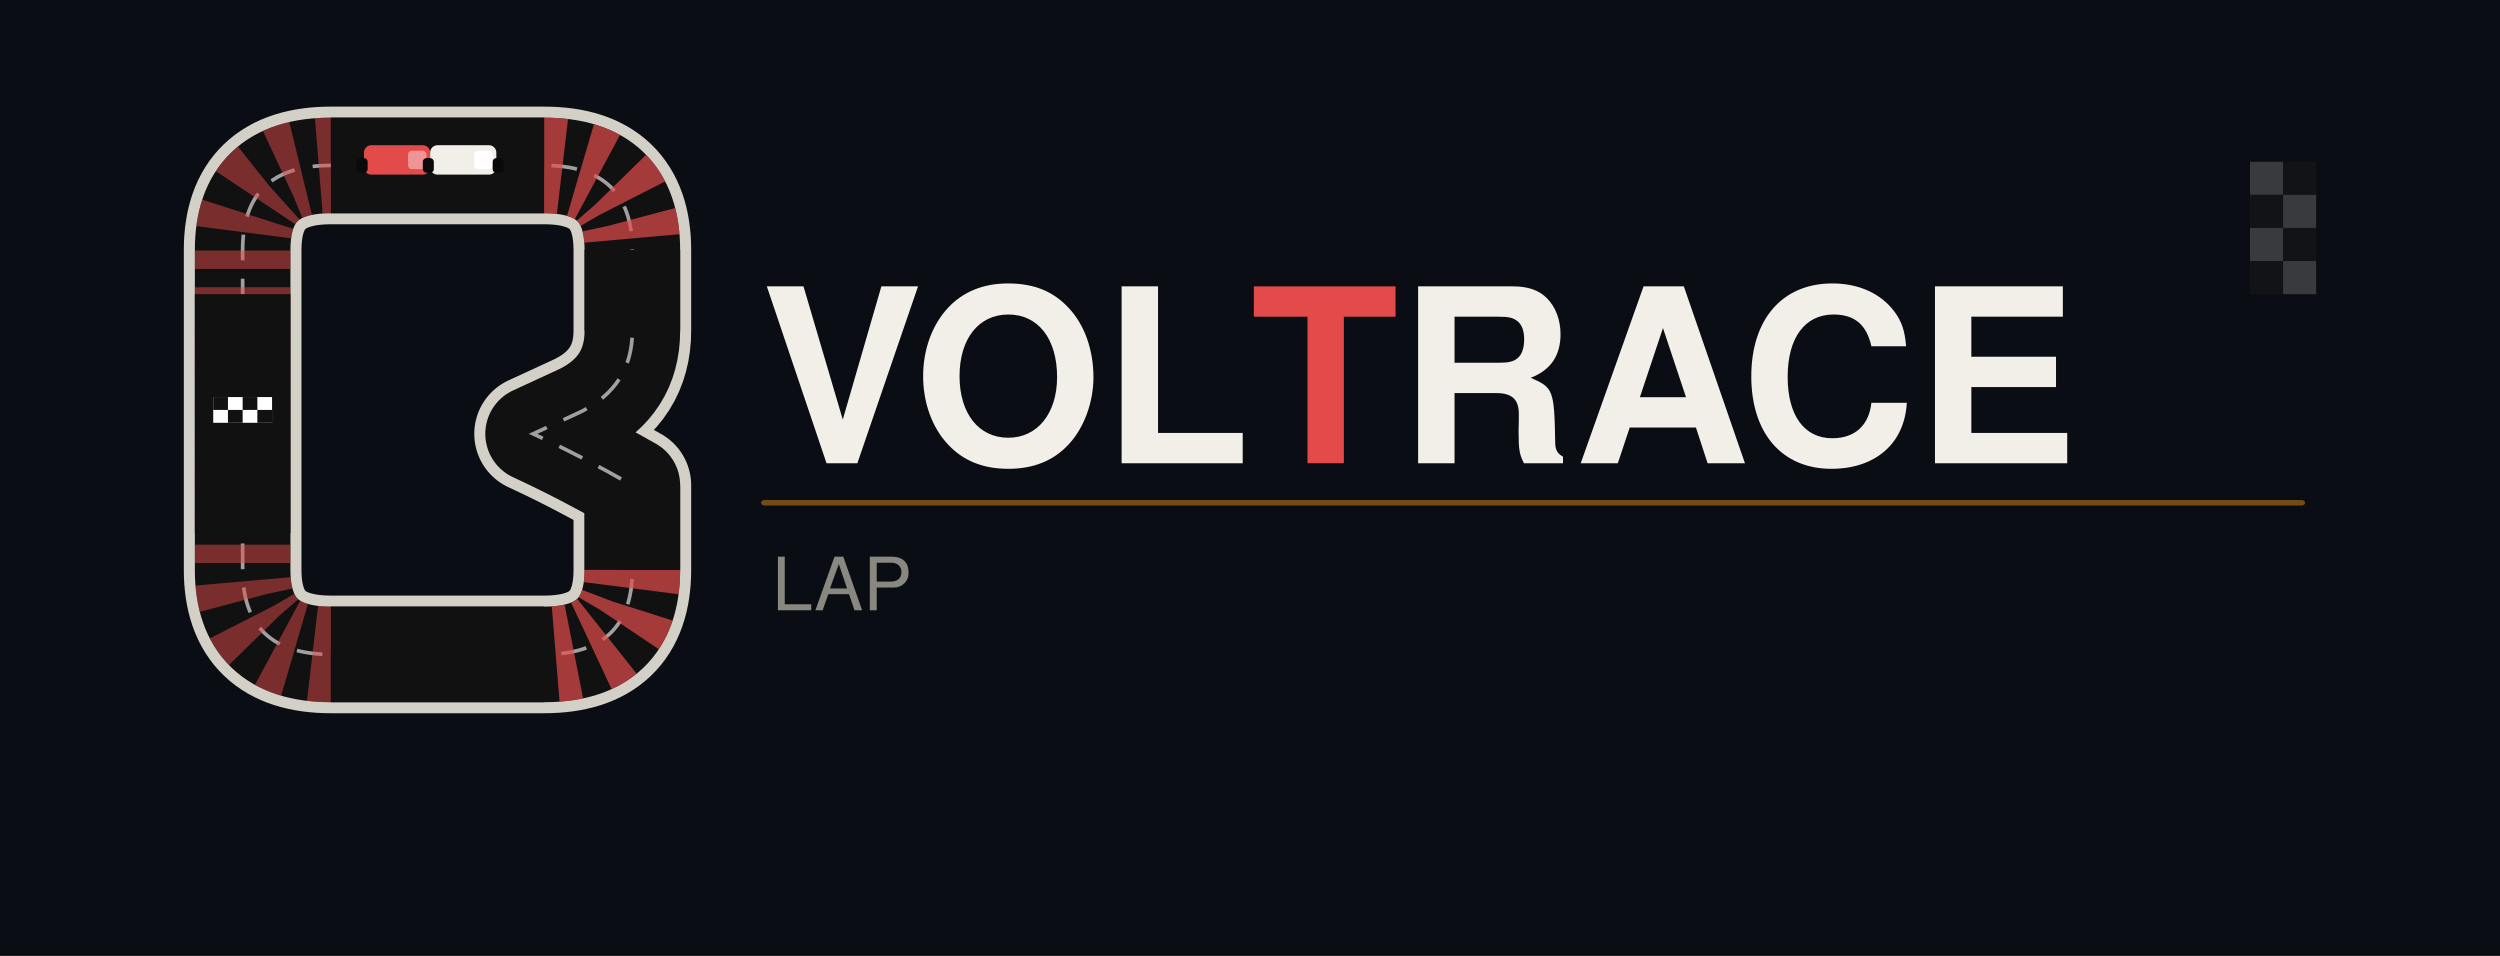
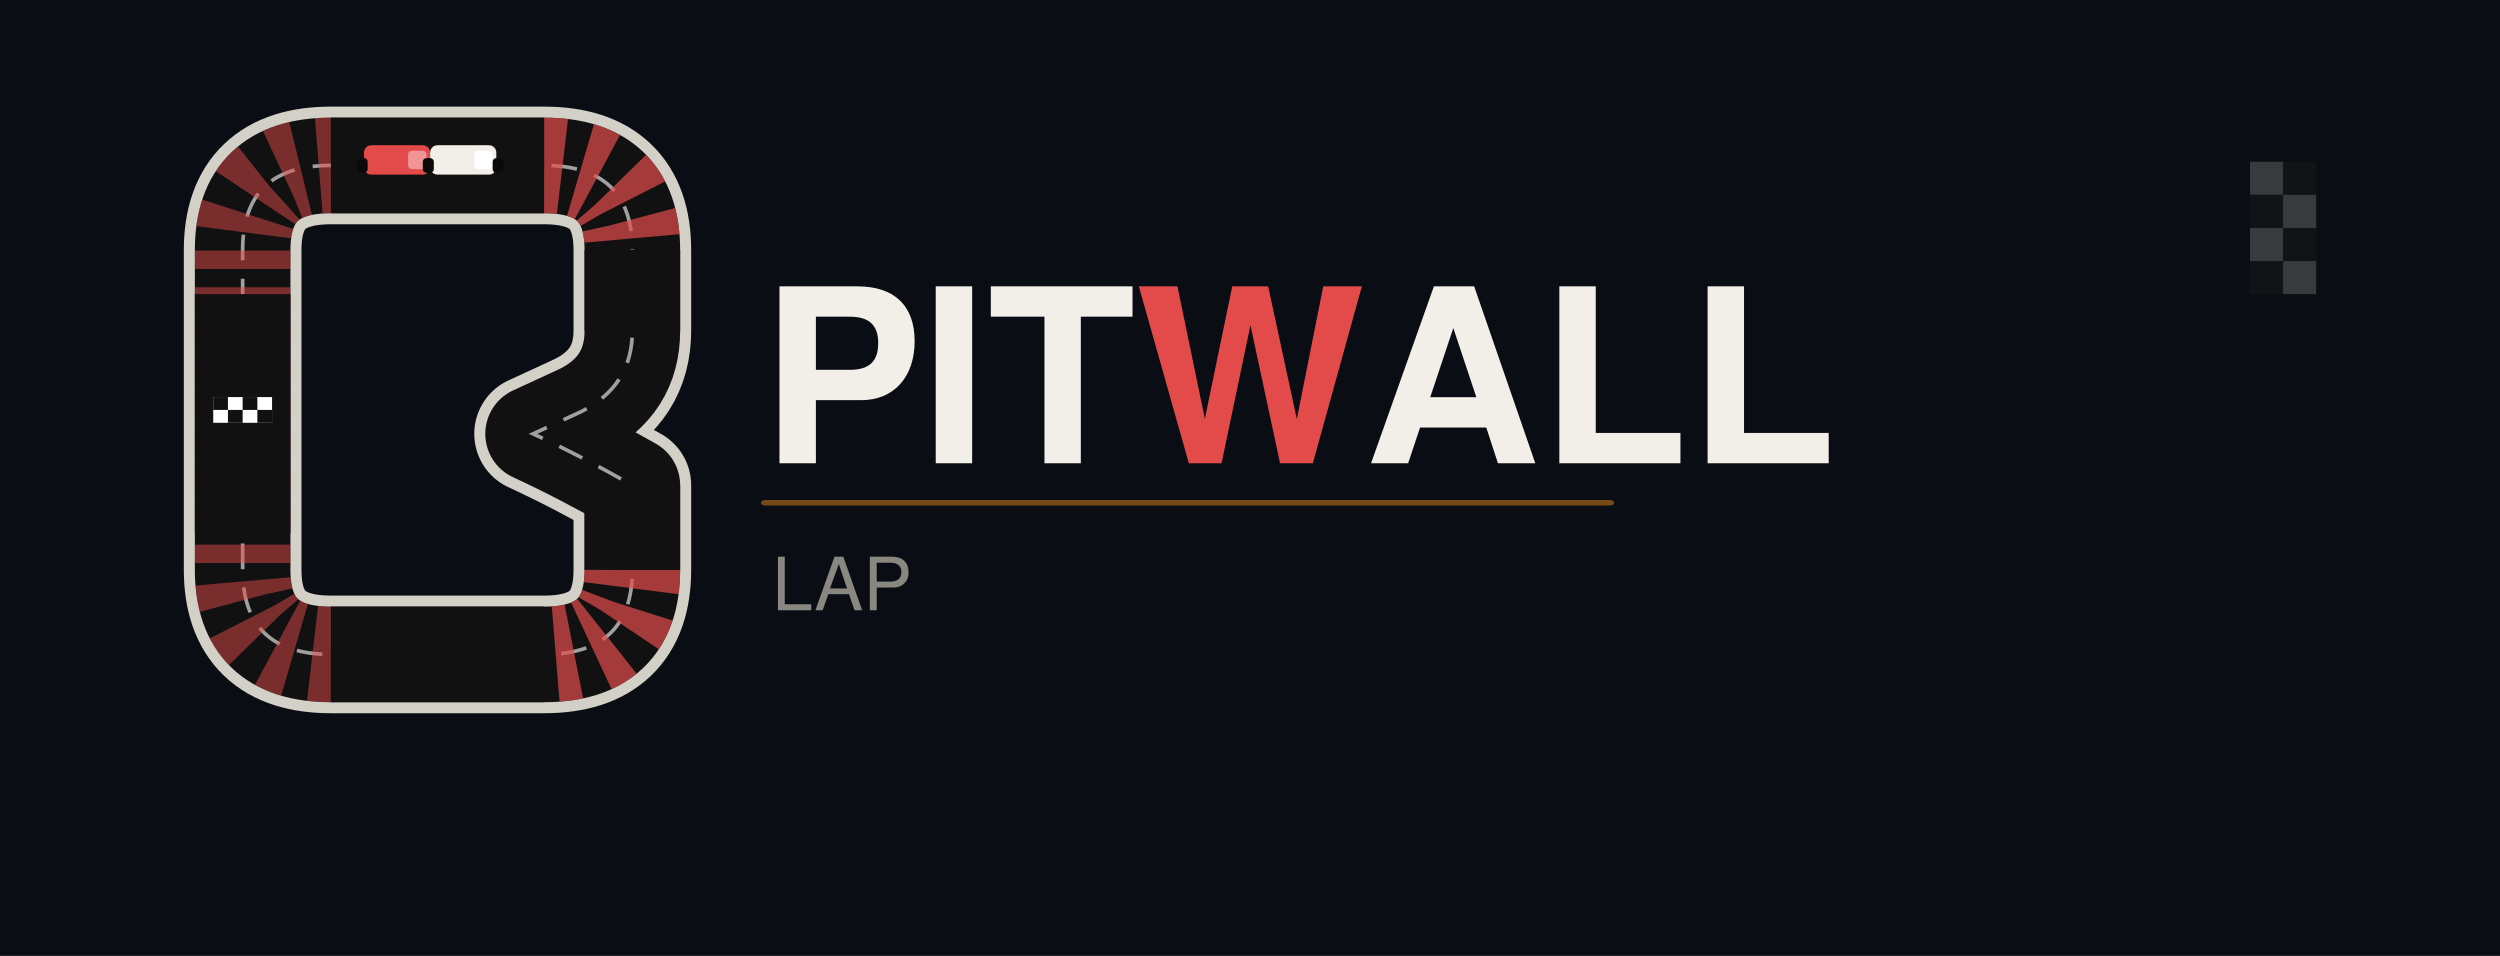
<svg xmlns="http://www.w3.org/2000/svg" width="100%" viewBox="0 0 680 260">
  <rect x="0" y="0" width="680" height="260" fill="#0a0d13" />
  <path d="M 90,45 L 148,45 Q 172,45 172,68 L 172,90 Q 172,105 158,112 L 145,118 Q 158,124 172,132 L 172,155 Q 172,178 148,178 L 90,178 Q 66,178 66,155 L 66,68 Q 66,45 90,45 Z" fill="none" stroke="#D3D1C7" stroke-width="32" stroke-linejoin="round" />
  <path d="M 90,45 L 148,45 Q 172,45 172,68 L 172,90 Q 172,105 158,112 L 145,118 Q 158,124 172,132 L 172,155 Q 172,178 148,178 L 90,178 Q 66,178 66,155 L 66,68 Q 66,45 90,45 Z" fill="none" stroke="#111111" stroke-width="26" stroke-linejoin="round" />
  <path d="M 90,45 L 148,45 Q 172,45 172,68 L 172,90 Q 172,105 158,112 L 145,118 Q 158,124 172,132 L 172,155 Q 172,178 148,178 L 90,178 Q 66,178 66,155 L 66,68 Q 66,45 90,45 Z" fill="none" stroke="#ffffff" stroke-width="1" stroke-dasharray="7 5" opacity="0.6" />
  <path d="M 148,45 Q 172,45 172,68" fill="none" stroke="#E24B4A" stroke-width="26" stroke-dasharray="5 5" opacity="0.7" />
  <path d="M 172,155 Q 172,178 148,178" fill="none" stroke="#E24B4A" stroke-width="26" stroke-dasharray="5 5" opacity="0.7" />
  <path d="M 90,178 Q 66,178 66,155 L 66,68 Q 66,45 90,45" fill="none" stroke="#E24B4A" stroke-width="26" stroke-dasharray="5 5" opacity="0.5" />
  <line x1="90" y1="45" x2="148" y2="45" stroke="#111111" stroke-width="26" />
  <line x1="90" y1="178" x2="148" y2="178" stroke="#111111" stroke-width="26" />
  <line x1="66" y1="80" x2="66" y2="145" stroke="#111111" stroke-width="26" />
  <line x1="172" y1="68" x2="172" y2="90" stroke="#111111" stroke-width="26" />
  <line x1="172" y1="132" x2="172" y2="155" stroke="#111111" stroke-width="26" />
  <rect x="58" y="108" width="16" height="7" fill="white" />
  <rect x="58" y="108" width="4" height="3.5" fill="#111" />
  <rect x="66" y="108" width="4" height="3.5" fill="#111" />
  <rect x="62" y="111.5" width="4" height="3.5" fill="#111" />
  <rect x="70" y="111.5" width="4" height="3.5" fill="#111" />
  <g transform="translate(108,45)">
    <rect x="-9" y="-5.5" width="18" height="8" rx="2" fill="#E24B4A" />
    <rect x="3" y="-4" width="5" height="5" rx="1" fill="#F09595" />
    <rect x="-11" y="-2" width="3" height="4" rx="1" fill="#0a0a0a" />
    <rect x="8" y="-2" width="3" height="4" rx="1" fill="#0a0a0a" />
  </g>
  <g transform="translate(126,45)">
    <rect x="-9" y="-5.5" width="18" height="8" rx="2" fill="#F1EFE8" />
    <rect x="3" y="-4" width="5" height="5" rx="1" fill="white" />
    <rect x="-11" y="-2" width="3" height="4" rx="1" fill="#0a0a0a" />
    <rect x="8" y="-2" width="3" height="4" rx="1" fill="#0a0a0a" />
  </g>
-   <text x="207" y="126" fill="#F1EFE8" font-family="Rajdhani, Helvetica, sans-serif" font-size="66" font-weight="700">VOL<tspan fill="#E24B4A">T</tspan>RACE</text>
-   <rect x="207" y="136" width="420" height="1.5" rx="1" fill="#BA7517" opacity="0.6" />
+   <text x="207" y="126" fill="#F1EFE8" font-family="Rajdhani, Helvetica, sans-serif" font-size="66" font-weight="700">PIT<tspan fill="#E24B4A">W</tspan>ALL</text>
+   <rect x="207" y="136" width="232" height="1.5" rx="1" fill="#BA7517" opacity="0.6" />
  <text x="210" y="166" fill="#888780" font-family="'Barlow Condensed', Helvetica, sans-serif" font-size="20" font-weight="300">LAP</text>
  <g opacity="0.2" transform="translate(612,44)">
    <rect x="0" y="0" width="9" height="9" fill="#F1EFE8" />
    <rect x="9" y="0" width="9" height="9" fill="#2C2C2A" />
    <rect x="0" y="9" width="9" height="9" fill="#2C2C2A" />
    <rect x="9" y="9" width="9" height="9" fill="#F1EFE8" />
    <rect x="0" y="18" width="9" height="9" fill="#F1EFE8" />
    <rect x="9" y="18" width="9" height="9" fill="#2C2C2A" />
    <rect x="0" y="27" width="9" height="9" fill="#2C2C2A" />
    <rect x="9" y="27" width="9" height="9" fill="#F1EFE8" />
  </g>
</svg>
